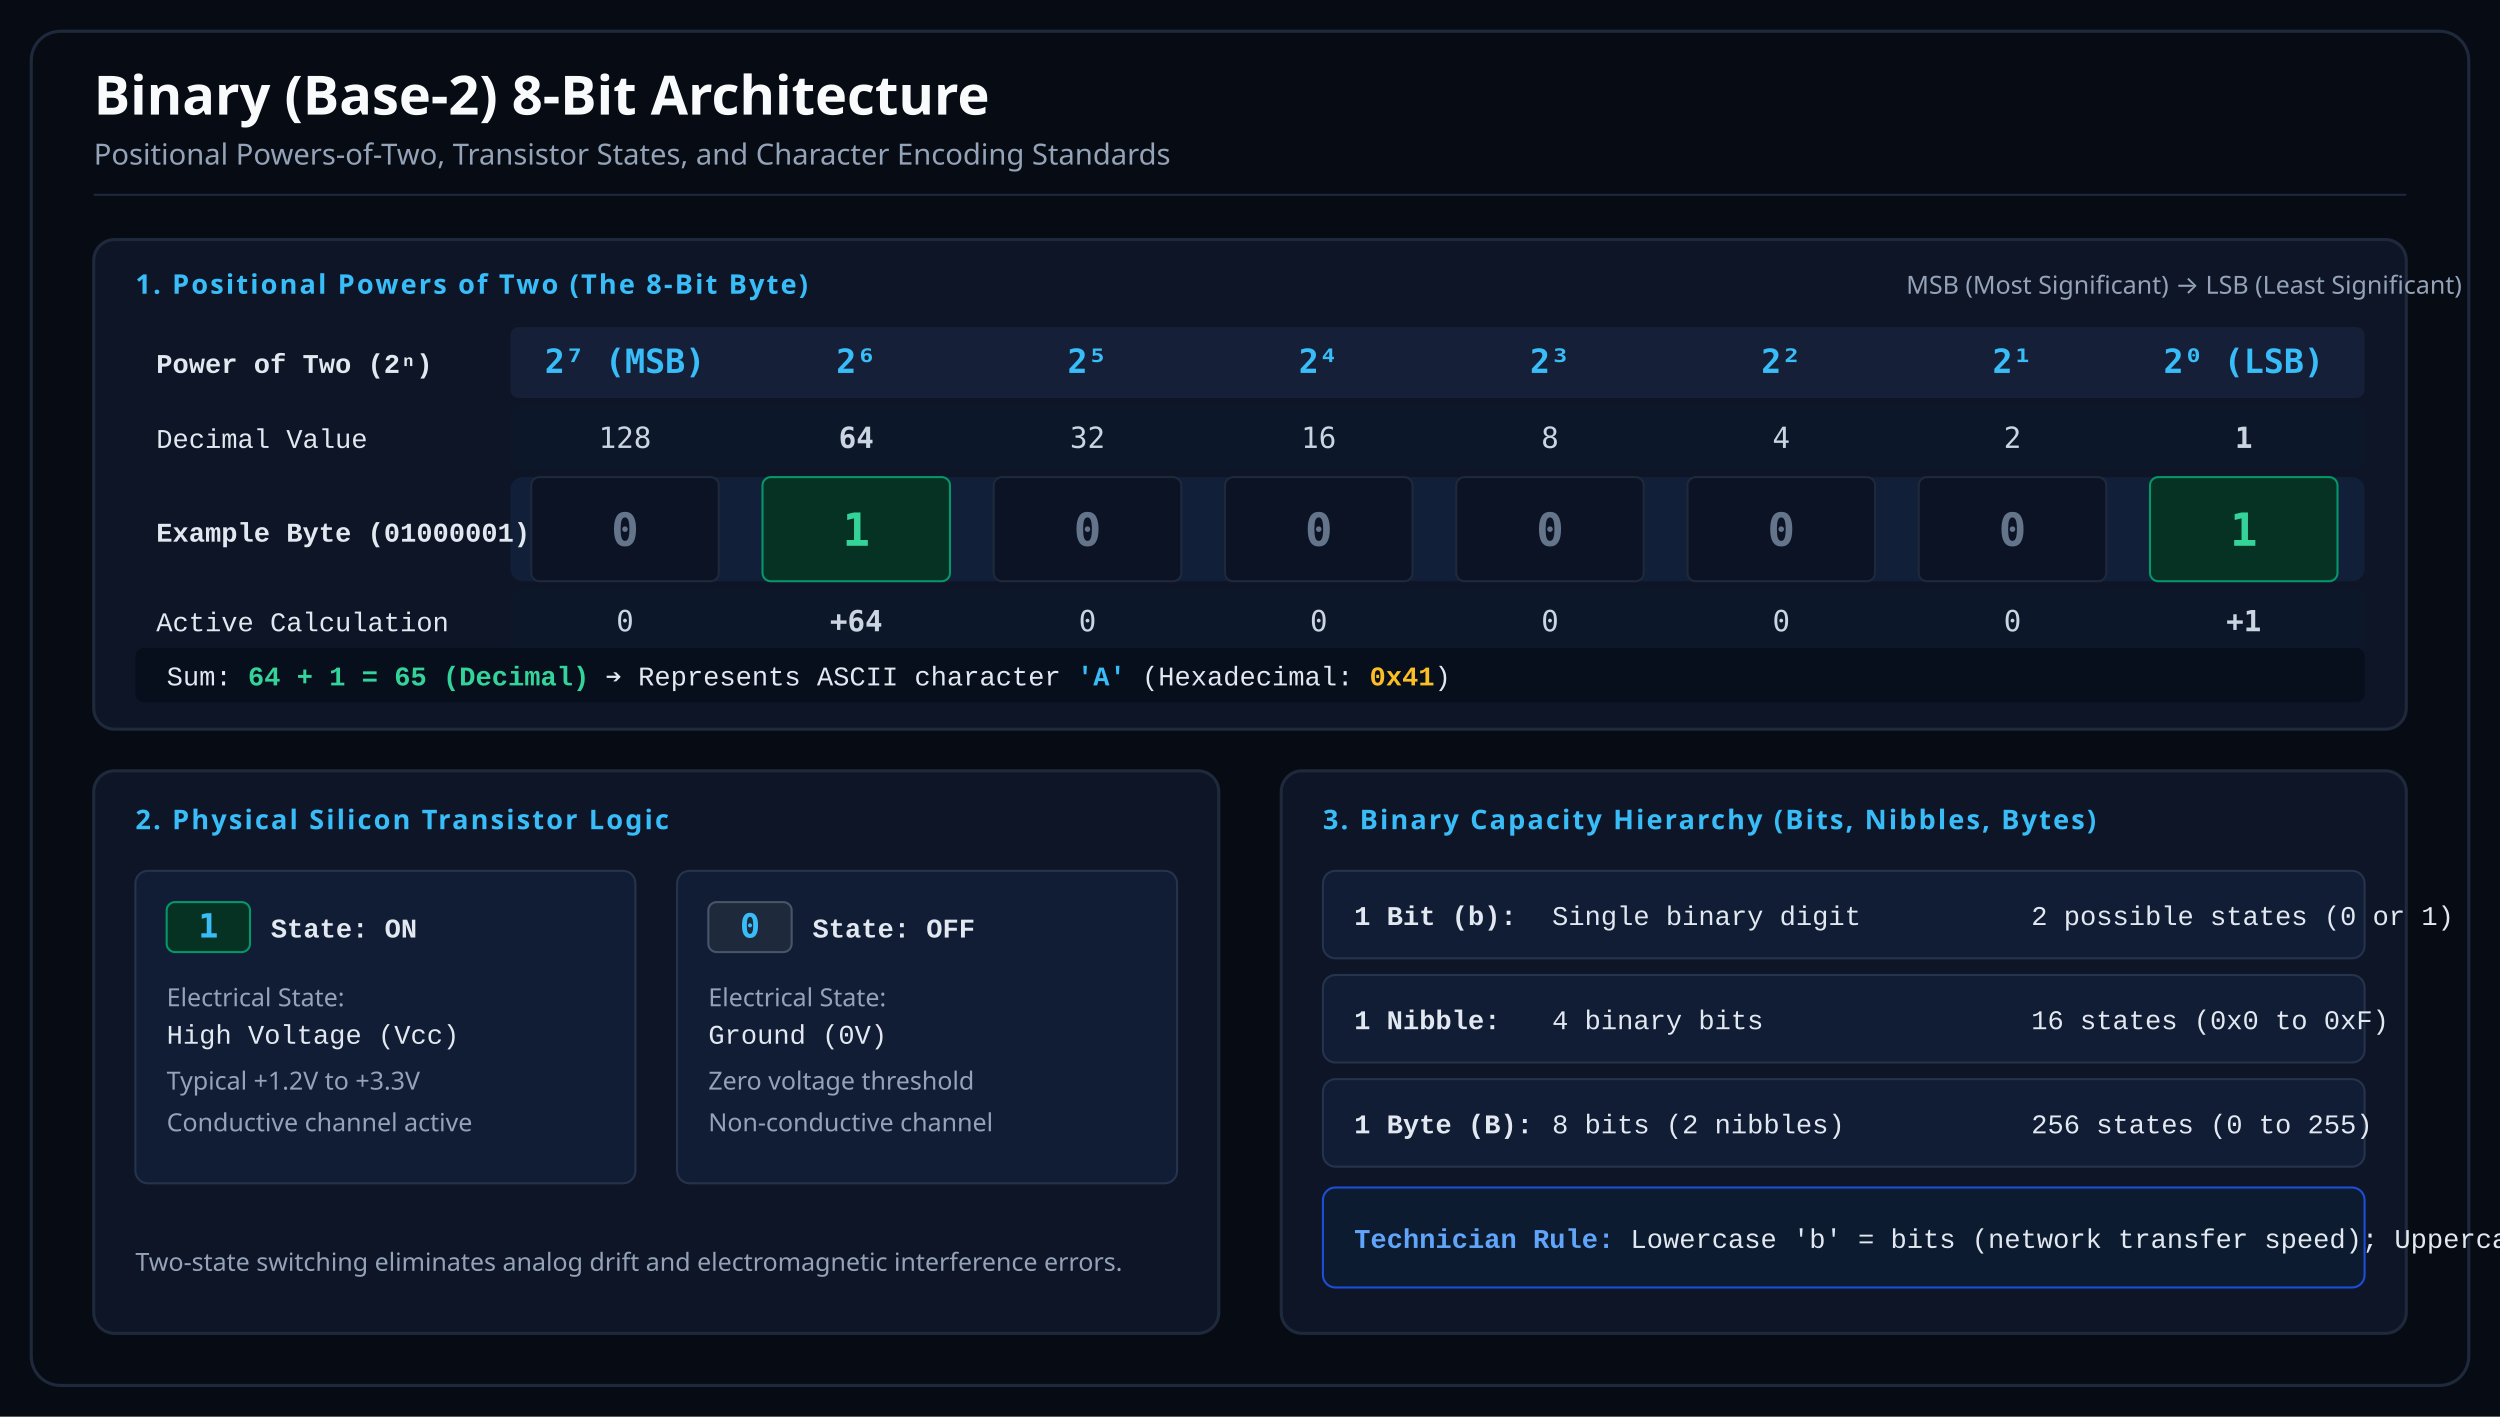
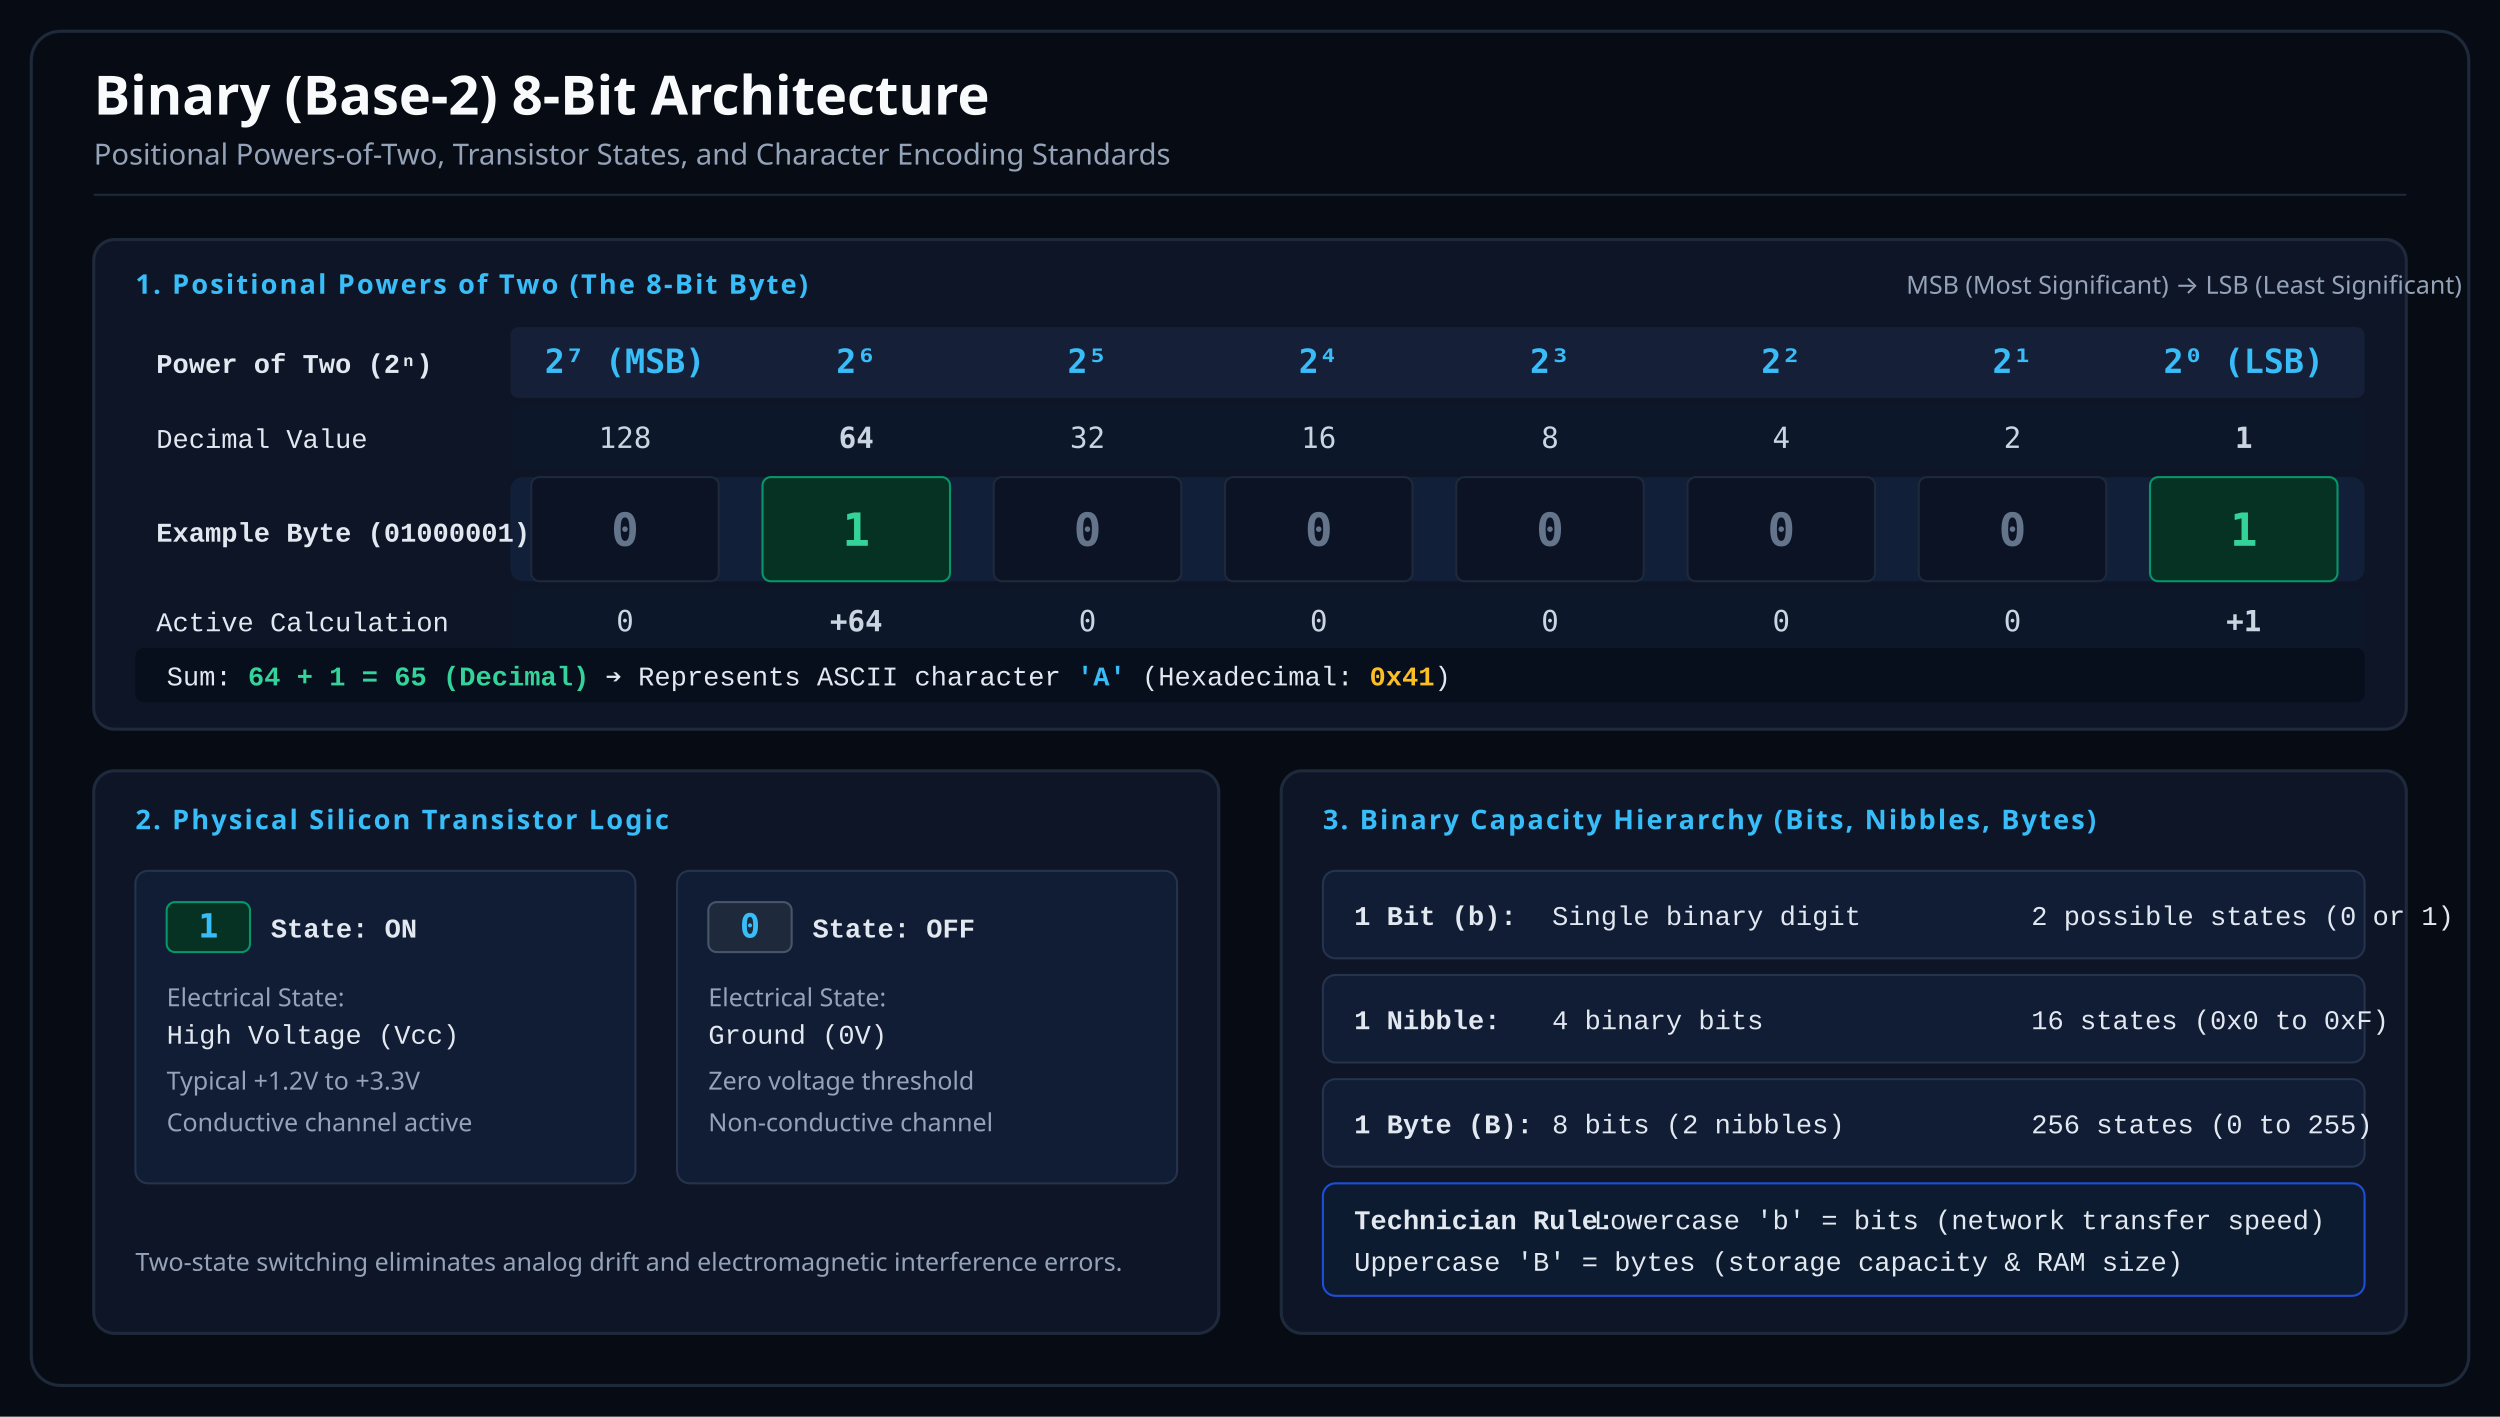
<svg xmlns="http://www.w3.org/2000/svg" viewBox="0 0 1200 680" width="100%" height="100%">
  <defs>
    <style>
      .bg { fill: #070b14; }
      .card-bg { fill: #0d1527; stroke: #1e293b; stroke-width: 1.5; rx: 10px; }
      .inner-card { fill: #111c35; stroke: #25334d; stroke-width: 1; rx: 6px; }
      .text-title { font-family: 'Segoe UI', -apple-system, sans-serif; font-size: 26px; font-weight: 700; fill: #f8fafc; }
      .text-subtitle { font-family: 'Segoe UI', -apple-system, sans-serif; font-size: 14px; fill: #94a3b8; }
      .text-section { font-family: 'Segoe UI', -apple-system, sans-serif; font-size: 13px; font-weight: 700; fill: #38bdf8; letter-spacing: 0.08em; text-transform: uppercase; }
      .text-label { font-family: 'Segoe UI', -apple-system, sans-serif; font-size: 12px; fill: #94a3b8; }
      .text-val-mono { font-family: 'JetBrains Mono', 'Courier New', monospace; font-size: 13px; fill: #e2e8f0; }
      .th-mono { font-family: 'JetBrains Mono', monospace; font-size: 16px; font-weight: 700; fill: #38bdf8; text-anchor: middle; }
      .td-mono { font-family: 'JetBrains Mono', monospace; font-size: 14px; fill: #cbd5e1; text-anchor: middle; }
      .bit-on { fill: #34d399; font-family: 'JetBrains Mono', monospace; font-size: 22px; font-weight: 800; text-anchor: middle; }
      .bit-off { fill: #64748b; font-family: 'JetBrains Mono', monospace; font-size: 22px; font-weight: 700; text-anchor: middle; }
    </style>
  </defs>
  <rect width="1200" height="680" class="bg" />
  <rect x="15" y="15" width="1170" height="650" rx="14" fill="none" stroke="#1e293b" stroke-width="1.5" />
  <g transform="translate(45, 55)">
    <text class="text-title" x="0" y="0">Binary (Base-2) 8-Bit Architecture</text>
    <text class="text-subtitle" x="0" y="24">Positional Powers-of-Two, Transistor States, and Character Encoding Standards</text>
    <rect x="0" y="38" width="1110" height="1" fill="#1e293b" />
  </g>
  <g transform="translate(45, 115)">
    <rect width="1110" height="235" class="card-bg" />
    <text class="text-section" x="20" y="26">1. Positional Powers of Two (The 8-Bit Byte)</text>
    <text class="text-label" x="870" y="26">MSB (Most Significant) → LSB (Least Significant)</text>
    <g transform="translate(20, 42)">
      <rect x="180" y="0" width="890" height="34" fill="#152038" rx="4" />
      <rect x="180" y="38" width="890" height="30" fill="#0d172a" rx="4" />
      <rect x="180" y="72" width="890" height="50" fill="#111f38" rx="6" />
      <rect x="180" y="126" width="890" height="30" fill="#0d172a" rx="4" />
      <text x="10" y="22" class="text-val-mono" font-weight="700" fill="#38bdf8">Power of Two (2ⁿ)</text>
      <text x="10" y="58" class="text-val-mono" fill="#94a3b8">Decimal Value</text>
      <text x="10" y="103" class="text-val-mono" font-weight="700" fill="#34d399">Example Byte (01000001)</text>
      <text x="10" y="146" class="text-val-mono" fill="#67e8f9">Active Calculation</text>
      <g transform="translate(235, 0)">
        <text y="22" class="th-mono">2⁷ (MSB)</text>
        <text y="58" class="td-mono">128</text>
        <rect x="-45" y="72" width="90" height="50" fill="#0b1324" rx="4" stroke="#1e293b" />
        <text y="105" class="bit-off">0</text>
        <text y="146" class="td-mono" fill="#475569">0</text>
      </g>
      <g transform="translate(346, 0)">
        <text y="22" class="th-mono">2⁶</text>
        <text y="58" class="td-mono" font-weight="700" fill="#34d399">64</text>
        <rect x="-45" y="72" width="90" height="50" fill="#063223" rx="4" stroke="#059669" />
        <text y="105" class="bit-on">1</text>
        <text y="146" class="td-mono" font-weight="700" fill="#34d399">+64</text>
      </g>
      <g transform="translate(457, 0)">
        <text y="22" class="th-mono">2⁵</text>
        <text y="58" class="td-mono">32</text>
        <rect x="-45" y="72" width="90" height="50" fill="#0b1324" rx="4" stroke="#1e293b" />
        <text y="105" class="bit-off">0</text>
        <text y="146" class="td-mono" fill="#475569">0</text>
      </g>
      <g transform="translate(568, 0)">
        <text y="22" class="th-mono">2⁴</text>
        <text y="58" class="td-mono">16</text>
        <rect x="-45" y="72" width="90" height="50" fill="#0b1324" rx="4" stroke="#1e293b" />
        <text y="105" class="bit-off">0</text>
        <text y="146" class="td-mono" fill="#475569">0</text>
      </g>
      <g transform="translate(679, 0)">
        <text y="22" class="th-mono">2³</text>
        <text y="58" class="td-mono">8</text>
        <rect x="-45" y="72" width="90" height="50" fill="#0b1324" rx="4" stroke="#1e293b" />
        <text y="105" class="bit-off">0</text>
        <text y="146" class="td-mono" fill="#475569">0</text>
      </g>
      <g transform="translate(790, 0)">
        <text y="22" class="th-mono">2²</text>
        <text y="58" class="td-mono">4</text>
        <rect x="-45" y="72" width="90" height="50" fill="#0b1324" rx="4" stroke="#1e293b" />
        <text y="105" class="bit-off">0</text>
        <text y="146" class="td-mono" fill="#475569">0</text>
      </g>
      <g transform="translate(901, 0)">
        <text y="22" class="th-mono">2¹</text>
        <text y="58" class="td-mono">2</text>
        <rect x="-45" y="72" width="90" height="50" fill="#0b1324" rx="4" stroke="#1e293b" />
        <text y="105" class="bit-off">0</text>
        <text y="146" class="td-mono" fill="#475569">0</text>
      </g>
      <g transform="translate(1012, 0)">
        <text y="22" class="th-mono">2⁰ (LSB)</text>
        <text y="58" class="td-mono" font-weight="700" fill="#34d399">1</text>
        <rect x="-45" y="72" width="90" height="50" fill="#063223" rx="4" stroke="#059669" />
        <text y="105" class="bit-on">1</text>
        <text y="146" class="td-mono" font-weight="700" fill="#34d399">+1</text>
      </g>
    </g>
    <rect x="20" y="196" width="1070" height="26" fill="#070e1c" rx="4" />
    <text x="35" y="214" class="text-val-mono" fill="#e2e8f0">
      Sum: <tspan fill="#34d399" font-weight="700">64 + 1 = 65 (Decimal)</tspan> ➔ Represents ASCII character <tspan fill="#38bdf8" font-weight="700">'A'</tspan> (Hexadecimal: <tspan fill="#fbbf24" font-weight="700">0x41</tspan>)
    </text>
  </g>
  <g transform="translate(45, 370)">
    <rect width="540" height="270" class="card-bg" />
    <text class="text-section" x="20" y="28">2. Physical Silicon Transistor Logic</text>
    <g transform="translate(20, 48)">
      <rect width="240" height="150" class="inner-card" />
      <rect x="15" y="15" width="40" height="24" rx="4" fill="#063223" stroke="#059669" />
      <text x="35" y="32" class="th-mono" fill="#34d399" font-size="14px">1</text>
      <text x="65" y="32" class="text-val-mono" font-weight="700" fill="#34d399">State: ON</text>
      <text x="15" y="65" class="text-label" fill="#cbd5e1">Electrical State:</text>
      <text x="15" y="83" class="text-val-mono" fill="#38bdf8">High Voltage (Vcc)</text>
      <text x="15" y="105" class="text-label">Typical +1.2V to +3.3V</text>
      <text x="15" y="125" class="text-label">Conductive channel active</text>
    </g>
    <g transform="translate(280, 48)">
      <rect width="240" height="150" class="inner-card" />
      <rect x="15" y="15" width="40" height="24" rx="4" fill="#1e293b" stroke="#475569" />
      <text x="35" y="32" class="th-mono" fill="#94a3b8" font-size="14px">0</text>
      <text x="65" y="32" class="text-val-mono" font-weight="700" fill="#94a3b8">State: OFF</text>
      <text x="15" y="65" class="text-label" fill="#cbd5e1">Electrical State:</text>
      <text x="15" y="83" class="text-val-mono" fill="#94a3b8">Ground (0V)</text>
      <text x="15" y="105" class="text-label">Zero voltage threshold</text>
      <text x="15" y="125" class="text-label">Non-conductive channel</text>
    </g>
    <text x="20" y="240" class="text-label" fill="#64748b">Two-state switching eliminates analog drift and electromagnetic interference errors.</text>
  </g>
  <g transform="translate(615, 370)">
    <rect width="540" height="270" class="card-bg" />
    <text class="text-section" x="20" y="28">3. Binary Capacity Hierarchy (Bits, Nibbles, Bytes)</text>
    <g transform="translate(20, 48)">
      <rect width="500" height="42" class="inner-card" />
      <text x="15" y="26" class="text-val-mono" font-weight="700" fill="#38bdf8">1 Bit (b):</text>
      <text x="110" y="26" class="text-val-mono">Single binary digit</text>
      <text x="340" y="26" class="text-val-mono" fill="#34d399">2 possible states (0 or 1)</text>
      <rect y="50" width="500" height="42" class="inner-card" />
      <text x="15" y="76" class="text-val-mono" font-weight="700" fill="#fbbf24">1 Nibble:</text>
      <text x="110" y="76" class="text-val-mono">4 binary bits</text>
      <text x="340" y="76" class="text-val-mono" fill="#fbbf24">16 states (0x0 to 0xF)</text>
      <rect y="100" width="500" height="42" class="inner-card" />
      <text x="15" y="126" class="text-val-mono" font-weight="700" fill="#34d399">1 Byte (B):</text>
      <text x="110" y="126" class="text-val-mono">8 bits (2 nibbles)</text>
      <text x="340" y="126" class="text-val-mono" fill="#34d399">256 states (0 to 255)</text>
-       <rect y="152" width="500" height="48" fill="#0d1b30" stroke="#1d4ed8" rx="6" />
-       <text x="15" y="181" class="text-val-mono" fill="#93c5fd">
-         <tspan font-weight="700" fill="#60a5fa">Technician Rule:</tspan> Lowercase 'b' = bits (network transfer speed); Uppercase 'B' = bytes (storage size).
-       </text>
+       <rect y="150" width="500" height="54" fill="#0d1b30" stroke="#1d4ed8" rx="6" />
+       <text x="15" y="172" class="text-val-mono" fill="#60a5fa" font-weight="700">Technician Rule:</text>
+       <text x="130" y="172" class="text-val-mono" fill="#93c5fd">Lowercase 'b' = bits (network transfer speed)</text>
+       <text x="15" y="192" class="text-val-mono" fill="#93c5fd">Uppercase 'B' = bytes (storage capacity &amp; RAM size)</text>
    </g>
  </g>
</svg>
